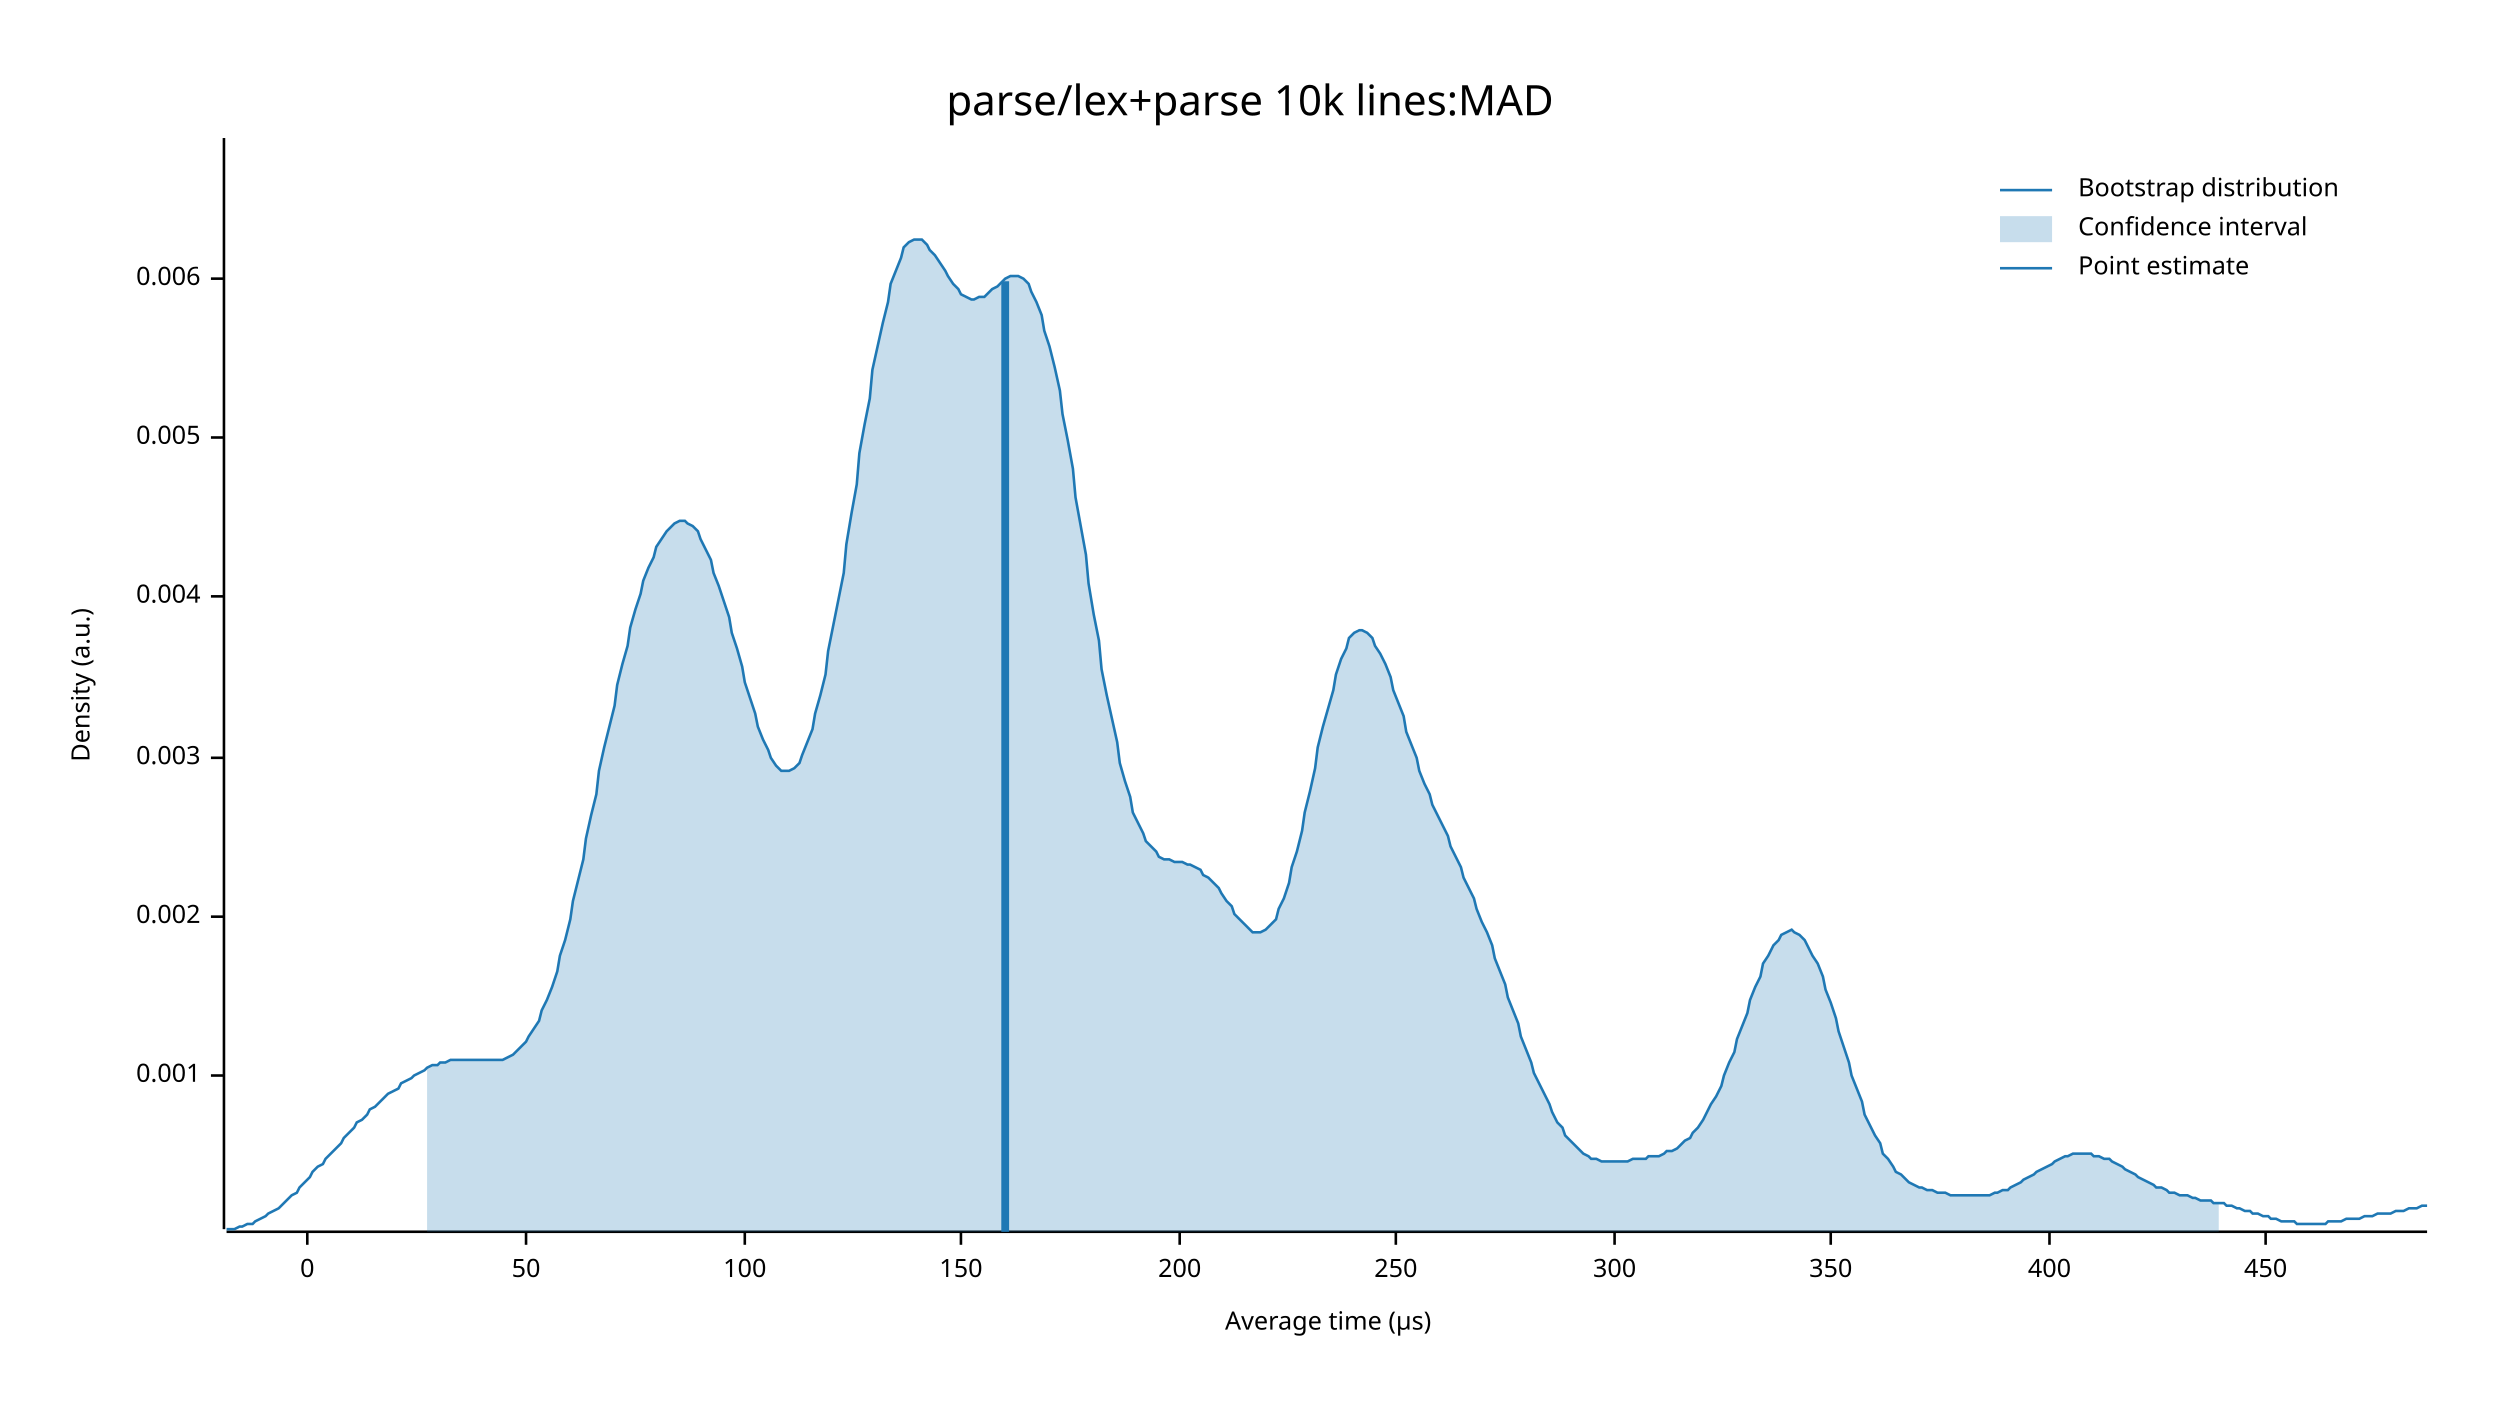
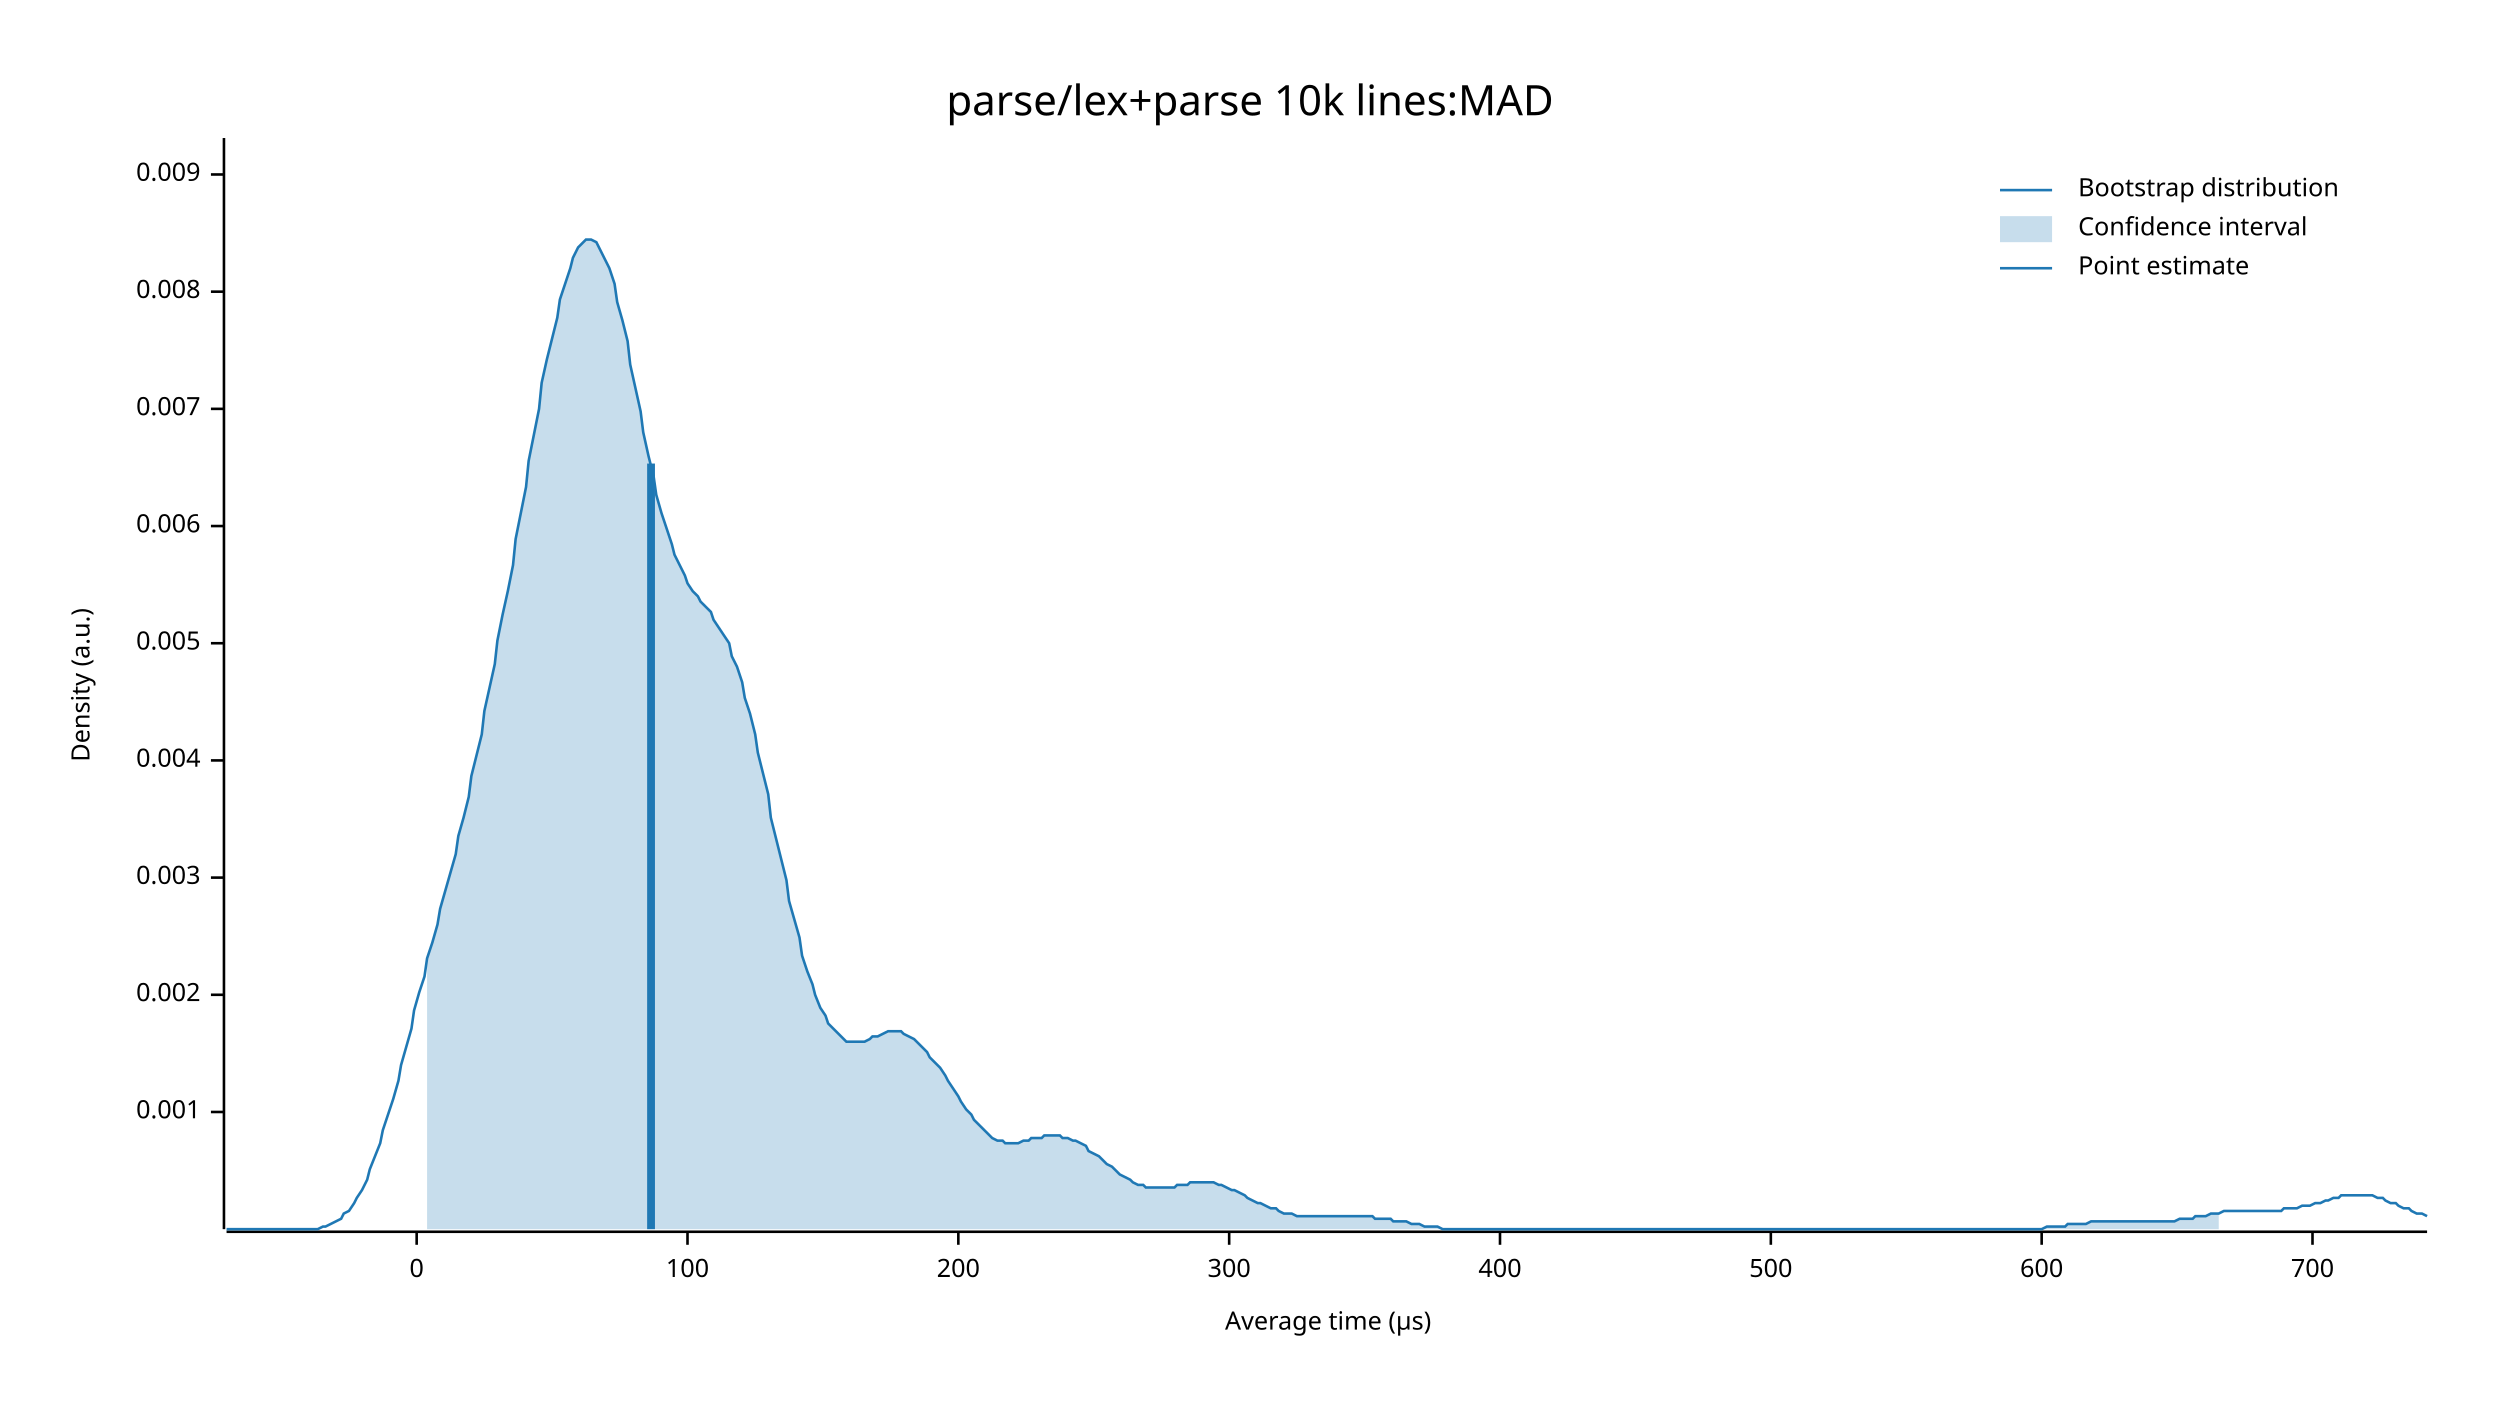
<svg xmlns="http://www.w3.org/2000/svg" width="960" height="540" viewBox="0 0 960 540">
  <text x="480" y="32" dy="0.76em" text-anchor="middle" font-family="sans-serif" font-size="16.129" opacity="1" fill="#000000">
parse/lex+parse 10k lines:MAD
</text>
  <text x="27" y="263" dy="0.76em" text-anchor="middle" font-family="sans-serif" font-size="9.677" opacity="1" fill="#000000" transform="rotate(270, 27, 263)">
Density (a.u.)
</text>
  <text x="510" y="513" dy="-0.5ex" text-anchor="middle" font-family="sans-serif" font-size="9.677" opacity="1" fill="#000000">
Average time (µs)
</text>
  <polyline fill="none" opacity="1" stroke="#000000" stroke-width="1" points="86,53 86,472 " />
-   <text x="77" y="413" dy="0.5ex" text-anchor="end" font-family="sans-serif" font-size="9.677" opacity="1" fill="#000000">
+   <text x="77" y="427" dy="0.5ex" text-anchor="end" font-family="sans-serif" font-size="9.677" opacity="1" fill="#000000">
0.001
</text>
-   <polyline fill="none" opacity="1" stroke="#000000" stroke-width="1" points="81,413 86,413 " />
-   <text x="77" y="352" dy="0.5ex" text-anchor="end" font-family="sans-serif" font-size="9.677" opacity="1" fill="#000000">
+   <polyline fill="none" opacity="1" stroke="#000000" stroke-width="1" points="81,427 86,427 " />
+   <text x="77" y="382" dy="0.5ex" text-anchor="end" font-family="sans-serif" font-size="9.677" opacity="1" fill="#000000">
0.002
</text>
-   <polyline fill="none" opacity="1" stroke="#000000" stroke-width="1" points="81,352 86,352 " />
-   <text x="77" y="291" dy="0.5ex" text-anchor="end" font-family="sans-serif" font-size="9.677" opacity="1" fill="#000000">
+   <polyline fill="none" opacity="1" stroke="#000000" stroke-width="1" points="81,382 86,382 " />
+   <text x="77" y="337" dy="0.5ex" text-anchor="end" font-family="sans-serif" font-size="9.677" opacity="1" fill="#000000">
0.003
</text>
-   <polyline fill="none" opacity="1" stroke="#000000" stroke-width="1" points="81,291 86,291 " />
-   <text x="77" y="229" dy="0.5ex" text-anchor="end" font-family="sans-serif" font-size="9.677" opacity="1" fill="#000000">
+   <polyline fill="none" opacity="1" stroke="#000000" stroke-width="1" points="81,337 86,337 " />
+   <text x="77" y="292" dy="0.5ex" text-anchor="end" font-family="sans-serif" font-size="9.677" opacity="1" fill="#000000">
0.004
</text>
-   <polyline fill="none" opacity="1" stroke="#000000" stroke-width="1" points="81,229 86,229 " />
-   <text x="77" y="168" dy="0.5ex" text-anchor="end" font-family="sans-serif" font-size="9.677" opacity="1" fill="#000000">
+   <polyline fill="none" opacity="1" stroke="#000000" stroke-width="1" points="81,292 86,292 " />
+   <text x="77" y="247" dy="0.5ex" text-anchor="end" font-family="sans-serif" font-size="9.677" opacity="1" fill="#000000">
0.005
</text>
-   <polyline fill="none" opacity="1" stroke="#000000" stroke-width="1" points="81,168 86,168 " />
-   <text x="77" y="107" dy="0.5ex" text-anchor="end" font-family="sans-serif" font-size="9.677" opacity="1" fill="#000000">
+   <polyline fill="none" opacity="1" stroke="#000000" stroke-width="1" points="81,247 86,247 " />
+   <text x="77" y="202" dy="0.5ex" text-anchor="end" font-family="sans-serif" font-size="9.677" opacity="1" fill="#000000">
0.006
</text>
-   <polyline fill="none" opacity="1" stroke="#000000" stroke-width="1" points="81,107 86,107 " />
+   <polyline fill="none" opacity="1" stroke="#000000" stroke-width="1" points="81,202 86,202 " />
+   <text x="77" y="157" dy="0.5ex" text-anchor="end" font-family="sans-serif" font-size="9.677" opacity="1" fill="#000000">
+ 0.007
+ </text>
+   <polyline fill="none" opacity="1" stroke="#000000" stroke-width="1" points="81,157 86,157 " />
+   <text x="77" y="112" dy="0.5ex" text-anchor="end" font-family="sans-serif" font-size="9.677" opacity="1" fill="#000000">
+ 0.008
+ </text>
+   <polyline fill="none" opacity="1" stroke="#000000" stroke-width="1" points="81,112 86,112 " />
+   <text x="77" y="67" dy="0.5ex" text-anchor="end" font-family="sans-serif" font-size="9.677" opacity="1" fill="#000000">
+ 0.009
+ </text>
+   <polyline fill="none" opacity="1" stroke="#000000" stroke-width="1" points="81,67 86,67 " />
  <polyline fill="none" opacity="1" stroke="#000000" stroke-width="1" points="87,473 932,473 " />
-   <text x="118" y="483" dy="0.76em" text-anchor="middle" font-family="sans-serif" font-size="9.677" opacity="1" fill="#000000">
+   <text x="160" y="483" dy="0.76em" text-anchor="middle" font-family="sans-serif" font-size="9.677" opacity="1" fill="#000000">
0
</text>
-   <polyline fill="none" opacity="1" stroke="#000000" stroke-width="1" points="118,473 118,478 " />
-   <text x="202" y="483" dy="0.76em" text-anchor="middle" font-family="sans-serif" font-size="9.677" opacity="1" fill="#000000">
- 50
- </text>
-   <polyline fill="none" opacity="1" stroke="#000000" stroke-width="1" points="202,473 202,478 " />
-   <text x="286" y="483" dy="0.76em" text-anchor="middle" font-family="sans-serif" font-size="9.677" opacity="1" fill="#000000">
+   <polyline fill="none" opacity="1" stroke="#000000" stroke-width="1" points="160,473 160,478 " />
+   <text x="264" y="483" dy="0.76em" text-anchor="middle" font-family="sans-serif" font-size="9.677" opacity="1" fill="#000000">
100
</text>
-   <polyline fill="none" opacity="1" stroke="#000000" stroke-width="1" points="286,473 286,478 " />
-   <text x="369" y="483" dy="0.76em" text-anchor="middle" font-family="sans-serif" font-size="9.677" opacity="1" fill="#000000">
- 150
- </text>
-   <polyline fill="none" opacity="1" stroke="#000000" stroke-width="1" points="369,473 369,478 " />
-   <text x="453" y="483" dy="0.76em" text-anchor="middle" font-family="sans-serif" font-size="9.677" opacity="1" fill="#000000">
+   <polyline fill="none" opacity="1" stroke="#000000" stroke-width="1" points="264,473 264,478 " />
+   <text x="368" y="483" dy="0.76em" text-anchor="middle" font-family="sans-serif" font-size="9.677" opacity="1" fill="#000000">
200
</text>
-   <polyline fill="none" opacity="1" stroke="#000000" stroke-width="1" points="453,473 453,478 " />
-   <text x="536" y="483" dy="0.76em" text-anchor="middle" font-family="sans-serif" font-size="9.677" opacity="1" fill="#000000">
- 250
- </text>
-   <polyline fill="none" opacity="1" stroke="#000000" stroke-width="1" points="536,473 536,478 " />
-   <text x="620" y="483" dy="0.76em" text-anchor="middle" font-family="sans-serif" font-size="9.677" opacity="1" fill="#000000">
+   <polyline fill="none" opacity="1" stroke="#000000" stroke-width="1" points="368,473 368,478 " />
+   <text x="472" y="483" dy="0.76em" text-anchor="middle" font-family="sans-serif" font-size="9.677" opacity="1" fill="#000000">
300
</text>
-   <polyline fill="none" opacity="1" stroke="#000000" stroke-width="1" points="620,473 620,478 " />
-   <text x="703" y="483" dy="0.76em" text-anchor="middle" font-family="sans-serif" font-size="9.677" opacity="1" fill="#000000">
- 350
- </text>
-   <polyline fill="none" opacity="1" stroke="#000000" stroke-width="1" points="703,473 703,478 " />
-   <text x="787" y="483" dy="0.76em" text-anchor="middle" font-family="sans-serif" font-size="9.677" opacity="1" fill="#000000">
+   <polyline fill="none" opacity="1" stroke="#000000" stroke-width="1" points="472,473 472,478 " />
+   <text x="576" y="483" dy="0.76em" text-anchor="middle" font-family="sans-serif" font-size="9.677" opacity="1" fill="#000000">
400
</text>
-   <polyline fill="none" opacity="1" stroke="#000000" stroke-width="1" points="787,473 787,478 " />
-   <text x="870" y="483" dy="0.76em" text-anchor="middle" font-family="sans-serif" font-size="9.677" opacity="1" fill="#000000">
- 450
+   <polyline fill="none" opacity="1" stroke="#000000" stroke-width="1" points="576,473 576,478 " />
+   <text x="680" y="483" dy="0.76em" text-anchor="middle" font-family="sans-serif" font-size="9.677" opacity="1" fill="#000000">
+ 500
</text>
-   <polyline fill="none" opacity="1" stroke="#000000" stroke-width="1" points="870,473 870,478 " />
-   <polyline fill="none" opacity="1" stroke="#1F78B4" stroke-width="1" points="87,472 88,472 90,472 92,471 93,471 95,470 97,470 98,469 100,468 102,467 103,466 105,465 107,464 109,462 110,461 112,459 114,458 115,456 117,454 119,452 120,450 122,448 124,447 125,445 127,443 129,441 131,439 132,437 134,435 136,433 137,431 139,430 141,428 142,426 144,425 146,423 147,422 149,420 151,419 153,418 154,416 156,415 158,414 159,413 161,412 163,411 164,410 166,409 168,409 169,408 171,408 173,407 175,407 176,407 178,407 180,407 181,407 183,407 185,407 186,407 188,407 190,407 191,407 193,407 195,406 197,405 198,404 200,402 202,400 203,398 205,395 207,392 208,388 210,384 212,379 214,373 215,367 217,361 219,353 220,346 222,338 224,330 225,322 227,313 229,305 230,296 232,287 234,279 236,271 237,263 239,255 241,248 242,241 244,234 246,228 247,223 249,218 251,214 252,210 254,207 256,204 258,202 259,201 261,200 263,200 264,201 266,202 268,204 269,207 271,211 273,215 274,220 276,225 278,231 280,237 281,243 283,249 285,256 286,262 288,268 290,274 291,279 293,284 295,288 296,291 298,294 300,296 302,296 303,296 305,295 307,293 308,290 310,285 312,280 313,274 315,267 317,259 318,250 320,240 322,230 324,220 325,209 327,197 329,186 330,174 332,163 334,153 335,142 337,133 339,124 341,116 342,109 344,104 346,99 347,95 349,93 351,92 352,92 354,92 356,94 357,96 359,98 361,101 363,104 364,106 366,109 368,111 369,113 371,114 373,115 374,115 376,114 378,114 379,113 381,111 383,110 385,108 386,107 388,106 390,106 391,106 393,107 395,109 396,112 398,116 400,121 401,127 403,133 405,141 407,150 408,159 410,169 412,180 413,191 415,202 417,213 418,224 420,236 422,246 423,257 425,267 427,276 429,285 430,293 432,300 434,306 435,312 437,316 439,320 440,323 442,325 444,327 445,329 447,330 449,330 451,331 452,331 454,331 456,332 457,332 459,333 461,334 462,336 464,337 466,339 468,341 469,343 471,346 473,348 474,351 476,353 478,355 479,356 481,358 483,358 484,358 486,357 488,355 490,353 491,349 493,345 495,339 496,333 498,327 500,319 501,312 503,304 505,295 506,287 508,279 510,272 512,265 513,259 515,253 517,249 518,245 520,243 522,242 523,242 525,243 527,245 528,248 530,251 532,255 534,260 535,265 537,270 539,275 540,281 542,286 544,291 545,296 547,301 549,305 550,309 552,313 554,317 556,321 557,325 559,329 561,333 562,337 564,341 566,345 567,349 569,354 571,358 573,363 574,368 576,373 578,378 579,383 581,388 583,393 584,398 586,403 588,408 589,412 591,416 593,420 595,424 596,427 598,431 600,433 601,436 603,438 605,440 606,441 608,443 610,444 611,445 613,445 615,446 617,446 618,446 620,446 622,446 623,446 625,446 627,445 628,445 630,445 632,445 633,444 635,444 637,444 639,443 640,442 642,442 644,441 645,440 647,438 649,437 650,435 652,433 654,430 655,428 657,424 659,421 661,417 662,413 664,408 666,404 667,399 669,394 671,389 672,384 674,379 676,375 677,370 679,367 681,363 683,361 684,359 686,358 688,357 689,358 691,359 693,361 694,363 696,367 698,370 700,375 701,380 703,385 705,391 706,396 708,402 710,408 711,413 713,418 715,423 716,428 718,432 720,436 722,439 723,443 725,445 727,448 728,450 730,451 732,453 733,454 735,455 737,456 738,456 740,457 742,457 744,458 745,458 747,458 749,459 750,459 752,459 754,459 755,459 757,459 759,459 760,459 762,459 764,459 766,458 767,458 769,457 771,457 772,456 774,455 776,454 777,453 779,452 781,451 782,450 784,449 786,448 788,447 789,446 791,445 793,444 794,444 796,443 798,443 799,443 801,443 803,443 804,444 806,444 808,445 810,445 811,446 813,447 815,448 816,449 818,450 820,451 821,452 823,453 825,454 827,455 828,456 830,456 832,457 833,458 835,458 837,459 838,459 840,459 842,460 843,460 845,461 847,461 849,461 850,462 852,462 854,462 855,463 857,463 859,464 860,464 862,465 864,465 865,466 867,466 869,467 871,467 872,468 874,468 876,469 877,469 879,469 881,469 882,470 884,470 886,470 887,470 889,470 891,470 893,470 894,469 896,469 898,469 899,469 901,468 903,468 904,468 906,468 908,467 909,467 911,467 913,466 915,466 916,466 918,466 920,465 921,465 923,465 925,464 926,464 928,464 930,463 932,463 " />
-   <polygon opacity="0.25" fill="#1F78B4" points="164,410 166,409 168,409 169,408 171,408 173,407 175,407 176,407 178,407 180,407 181,407 183,407 185,407 186,407 188,407 190,407 191,407 193,407 195,406 197,405 198,404 200,402 202,400 203,398 205,395 207,392 208,388 210,384 212,379 214,373 215,367 217,361 219,353 220,346 222,338 224,330 225,322 227,313 229,305 230,296 232,287 234,279 236,271 237,263 239,255 241,248 242,241 244,234 246,228 247,223 249,218 251,214 252,210 254,207 256,204 258,202 259,201 261,200 263,200 264,201 266,202 268,204 269,207 271,211 273,215 274,220 276,225 278,231 280,237 281,243 283,249 285,256 286,262 288,268 290,274 291,279 293,284 295,288 296,291 298,294 300,296 302,296 303,296 305,295 307,293 308,290 310,285 312,280 313,274 315,267 317,259 318,250 320,240 322,230 324,220 325,209 327,197 329,186 330,174 332,163 334,153 335,142 337,133 339,124 341,116 342,109 344,104 346,99 347,95 349,93 351,92 352,92 354,92 356,94 357,96 359,98 361,101 363,104 364,106 366,109 368,111 369,113 371,114 373,115 374,115 376,114 378,114 379,113 381,111 383,110 385,108 386,107 388,106 390,106 391,106 393,107 395,109 396,112 398,116 400,121 401,127 403,133 405,141 407,150 408,159 410,169 412,180 413,191 415,202 417,213 418,224 420,236 422,246 423,257 425,267 427,276 429,285 430,293 432,300 434,306 435,312 437,316 439,320 440,323 442,325 444,327 445,329 447,330 449,330 451,331 452,331 454,331 456,332 457,332 459,333 461,334 462,336 464,337 466,339 468,341 469,343 471,346 473,348 474,351 476,353 478,355 479,356 481,358 483,358 484,358 486,357 488,355 490,353 491,349 493,345 495,339 496,333 498,327 500,319 501,312 503,304 505,295 506,287 508,279 510,272 512,265 513,259 515,253 517,249 518,245 520,243 522,242 523,242 525,243 527,245 528,248 530,251 532,255 534,260 535,265 537,270 539,275 540,281 542,286 544,291 545,296 547,301 549,305 550,309 552,313 554,317 556,321 557,325 559,329 561,333 562,337 564,341 566,345 567,349 569,354 571,358 573,363 574,368 576,373 578,378 579,383 581,388 583,393 584,398 586,403 588,408 589,412 591,416 593,420 595,424 596,427 598,431 600,433 601,436 603,438 605,440 606,441 608,443 610,444 611,445 613,445 615,446 617,446 618,446 620,446 622,446 623,446 625,446 627,445 628,445 630,445 632,445 633,444 635,444 637,444 639,443 640,442 642,442 644,441 645,440 647,438 649,437 650,435 652,433 654,430 655,428 657,424 659,421 661,417 662,413 664,408 666,404 667,399 669,394 671,389 672,384 674,379 676,375 677,370 679,367 681,363 683,361 684,359 686,358 688,357 689,358 691,359 693,361 694,363 696,367 698,370 700,375 701,380 703,385 705,391 706,396 708,402 710,408 711,413 713,418 715,423 716,428 718,432 720,436 722,439 723,443 725,445 727,448 728,450 730,451 732,453 733,454 735,455 737,456 738,456 740,457 742,457 744,458 745,458 747,458 749,459 750,459 752,459 754,459 755,459 757,459 759,459 760,459 762,459 764,459 766,458 767,458 769,457 771,457 772,456 774,455 776,454 777,453 779,452 781,451 782,450 784,449 786,448 788,447 789,446 791,445 793,444 794,444 796,443 798,443 799,443 801,443 803,443 804,444 806,444 808,445 810,445 811,446 813,447 815,448 816,449 818,450 820,451 821,452 823,453 825,454 827,455 828,456 830,456 832,457 833,458 835,458 837,459 838,459 840,459 842,460 843,460 845,461 847,461 849,461 850,462 852,462 852,473 164,473 " />
-   <polyline fill="none" opacity="1" stroke="#1F78B4" stroke-width="3" points="386,473 386,108 " />
+   <polyline fill="none" opacity="1" stroke="#000000" stroke-width="1" points="680,473 680,478 " />
+   <text x="784" y="483" dy="0.76em" text-anchor="middle" font-family="sans-serif" font-size="9.677" opacity="1" fill="#000000">
+ 600
+ </text>
+   <polyline fill="none" opacity="1" stroke="#000000" stroke-width="1" points="784,473 784,478 " />
+   <text x="888" y="483" dy="0.76em" text-anchor="middle" font-family="sans-serif" font-size="9.677" opacity="1" fill="#000000">
+ 700
+ </text>
+   <polyline fill="none" opacity="1" stroke="#000000" stroke-width="1" points="888,473 888,478 " />
+   <polyline fill="none" opacity="1" stroke="#1F78B4" stroke-width="1" points="87,472 88,472 90,472 92,472 93,472 95,472 97,472 98,472 100,472 102,472 103,472 105,472 107,472 109,472 110,472 112,472 114,472 115,472 117,472 119,472 120,472 122,472 124,471 125,471 127,470 129,469 131,468 132,466 134,465 136,462 137,460 139,457 141,453 142,449 144,444 146,439 147,434 149,428 151,422 153,415 154,409 156,402 158,395 159,388 161,381 163,375 164,368 166,362 168,355 169,349 171,342 173,335 175,328 176,321 178,314 180,306 181,298 183,290 185,282 186,273 188,264 190,255 191,246 193,236 195,227 197,217 198,207 200,197 202,187 203,177 205,167 207,157 208,147 210,138 212,130 214,122 215,115 217,109 219,103 220,99 222,95 224,93 225,92 227,92 229,93 230,95 232,99 234,103 236,109 237,116 239,123 241,131 242,140 244,149 246,158 247,166 249,175 251,183 252,190 254,197 256,203 258,209 259,213 261,217 263,221 264,224 266,227 268,229 269,231 271,233 273,235 274,238 276,241 278,244 280,247 281,252 283,256 285,262 286,268 288,274 290,282 291,289 293,297 295,305 296,314 298,322 300,330 302,338 303,346 305,353 307,360 308,367 310,373 312,378 313,382 315,387 317,390 318,393 320,395 322,397 324,399 325,400 327,400 329,400 330,400 332,400 334,399 335,398 337,398 339,397 341,396 342,396 344,396 346,396 347,397 349,398 351,399 352,400 354,402 356,404 357,406 359,408 361,410 363,413 364,415 366,418 368,421 369,423 371,426 373,428 374,430 376,432 378,434 379,435 381,437 383,438 385,438 386,439 388,439 390,439 391,439 393,438 395,438 396,437 398,437 400,437 401,436 403,436 405,436 407,436 408,437 410,437 412,438 413,438 415,439 417,440 418,442 420,443 422,444 423,445 425,447 427,448 429,450 430,451 432,452 434,453 435,454 437,455 439,455 440,456 442,456 444,456 445,456 447,456 449,456 451,456 452,455 454,455 456,455 457,454 459,454 461,454 462,454 464,454 466,454 468,455 469,455 471,456 473,457 474,457 476,458 478,459 479,460 481,461 483,462 484,462 486,463 488,464 490,464 491,465 493,466 495,466 496,466 498,467 500,467 501,467 503,467 505,467 506,467 508,467 510,467 512,467 513,467 515,467 517,467 518,467 520,467 522,467 523,467 525,467 527,467 528,468 530,468 532,468 534,468 535,469 537,469 539,469 540,469 542,470 544,470 545,470 547,471 549,471 550,471 552,471 554,472 556,472 557,472 559,472 561,472 562,472 564,472 566,472 567,472 569,472 571,472 573,472 574,472 576,472 578,472 579,472 581,472 583,472 584,472 586,472 588,472 589,472 591,472 593,472 595,472 596,472 598,472 600,472 601,472 603,472 605,472 606,472 608,472 610,472 611,472 613,472 615,472 617,472 618,472 620,472 622,472 623,472 625,472 627,472 628,472 630,472 632,472 633,472 635,472 637,472 639,472 640,472 642,472 644,472 645,472 647,472 649,472 650,472 652,472 654,472 655,472 657,472 659,472 661,472 662,472 664,472 666,472 667,472 669,472 671,472 672,472 674,472 676,472 677,472 679,472 681,472 683,472 684,472 686,472 688,472 689,472 691,472 693,472 694,472 696,472 698,472 700,472 701,472 703,472 705,472 706,472 708,472 710,472 711,472 713,472 715,472 716,472 718,472 720,472 722,472 723,472 725,472 727,472 728,472 730,472 732,472 733,472 735,472 737,472 738,472 740,472 742,472 744,472 745,472 747,472 749,472 750,472 752,472 754,472 755,472 757,472 759,472 760,472 762,472 764,472 766,472 767,472 769,472 771,472 772,472 774,472 776,472 777,472 779,472 781,472 782,472 784,472 786,471 788,471 789,471 791,471 793,471 794,470 796,470 798,470 799,470 801,470 803,469 804,469 806,469 808,469 810,469 811,469 813,469 815,469 816,469 818,469 820,469 821,469 823,469 825,469 827,469 828,469 830,469 832,469 833,469 835,469 837,468 838,468 840,468 842,468 843,467 845,467 847,467 849,466 850,466 852,466 854,465 855,465 857,465 859,465 860,465 862,465 864,465 865,465 867,465 869,465 871,465 872,465 874,465 876,465 877,464 879,464 881,464 882,464 884,463 886,463 887,463 889,462 891,462 893,461 894,461 896,460 898,460 899,459 901,459 903,459 904,459 906,459 908,459 909,459 911,459 913,460 915,460 916,461 918,462 920,462 921,463 923,464 925,464 926,465 928,466 930,466 932,467 " />
+   <polygon opacity="0.25" fill="#1F78B4" points="164,368 166,362 168,355 169,349 171,342 173,335 175,328 176,321 178,314 180,306 181,298 183,290 185,282 186,273 188,264 190,255 191,246 193,236 195,227 197,217 198,207 200,197 202,187 203,177 205,167 207,157 208,147 210,138 212,130 214,122 215,115 217,109 219,103 220,99 222,95 224,93 225,92 227,92 229,93 230,95 232,99 234,103 236,109 237,116 239,123 241,131 242,140 244,149 246,158 247,166 249,175 251,183 252,190 254,197 256,203 258,209 259,213 261,217 263,221 264,224 266,227 268,229 269,231 271,233 273,235 274,238 276,241 278,244 280,247 281,252 283,256 285,262 286,268 288,274 290,282 291,289 293,297 295,305 296,314 298,322 300,330 302,338 303,346 305,353 307,360 308,367 310,373 312,378 313,382 315,387 317,390 318,393 320,395 322,397 324,399 325,400 327,400 329,400 330,400 332,400 334,399 335,398 337,398 339,397 341,396 342,396 344,396 346,396 347,397 349,398 351,399 352,400 354,402 356,404 357,406 359,408 361,410 363,413 364,415 366,418 368,421 369,423 371,426 373,428 374,430 376,432 378,434 379,435 381,437 383,438 385,438 386,439 388,439 390,439 391,439 393,438 395,438 396,437 398,437 400,437 401,436 403,436 405,436 407,436 408,437 410,437 412,438 413,438 415,439 417,440 418,442 420,443 422,444 423,445 425,447 427,448 429,450 430,451 432,452 434,453 435,454 437,455 439,455 440,456 442,456 444,456 445,456 447,456 449,456 451,456 452,455 454,455 456,455 457,454 459,454 461,454 462,454 464,454 466,454 468,455 469,455 471,456 473,457 474,457 476,458 478,459 479,460 481,461 483,462 484,462 486,463 488,464 490,464 491,465 493,466 495,466 496,466 498,467 500,467 501,467 503,467 505,467 506,467 508,467 510,467 512,467 513,467 515,467 517,467 518,467 520,467 522,467 523,467 525,467 527,467 528,468 530,468 532,468 534,468 535,469 537,469 539,469 540,469 542,470 544,470 545,470 547,471 549,471 550,471 552,471 554,472 556,472 557,472 559,472 561,472 562,472 564,472 566,472 567,472 569,472 571,472 573,472 574,472 576,472 578,472 579,472 581,472 583,472 584,472 586,472 588,472 589,472 591,472 593,472 595,472 596,472 598,472 600,472 601,472 603,472 605,472 606,472 608,472 610,472 611,472 613,472 615,472 617,472 618,472 620,472 622,472 623,472 625,472 627,472 628,472 630,472 632,472 633,472 635,472 637,472 639,472 640,472 642,472 644,472 645,472 647,472 649,472 650,472 652,472 654,472 655,472 657,472 659,472 661,472 662,472 664,472 666,472 667,472 669,472 671,472 672,472 674,472 676,472 677,472 679,472 681,472 683,472 684,472 686,472 688,472 689,472 691,472 693,472 694,472 696,472 698,472 700,472 701,472 703,472 705,472 706,472 708,472 710,472 711,472 713,472 715,472 716,472 718,472 720,472 722,472 723,472 725,472 727,472 728,472 730,472 732,472 733,472 735,472 737,472 738,472 740,472 742,472 744,472 745,472 747,472 749,472 750,472 752,472 754,472 755,472 757,472 759,472 760,472 762,472 764,472 766,472 767,472 769,472 771,472 772,472 774,472 776,472 777,472 779,472 781,472 782,472 784,472 786,471 788,471 789,471 791,471 793,471 794,470 796,470 798,470 799,470 801,470 803,469 804,469 806,469 808,469 810,469 811,469 813,469 815,469 816,469 818,469 820,469 821,469 823,469 825,469 827,469 828,469 830,469 832,469 833,469 835,469 837,468 838,468 840,468 842,468 843,467 845,467 847,467 849,466 850,466 852,466 852,472 164,472 " />
+   <polyline fill="none" opacity="1" stroke="#1F78B4" stroke-width="3" points="250,472 250,178 " />
  <text x="798" y="68" dy="0.76em" text-anchor="start" font-family="sans-serif" font-size="9.677" opacity="1" fill="#000000">
Bootstrap distribution
</text>
  <text x="798" y="83" dy="0.76em" text-anchor="start" font-family="sans-serif" font-size="9.677" opacity="1" fill="#000000">
Confidence interval
</text>
  <text x="798" y="98" dy="0.76em" text-anchor="start" font-family="sans-serif" font-size="9.677" opacity="1" fill="#000000">
Point estimate
</text>
  <polyline fill="none" opacity="1" stroke="#1F78B4" stroke-width="1" points="768,73 788,73 " />
  <rect x="768" y="83" width="20" height="10" opacity="0.25" fill="#1F78B4" stroke="none" />
  <polyline fill="none" opacity="1" stroke="#1F78B4" stroke-width="1" points="768,103 788,103 " />
</svg>
